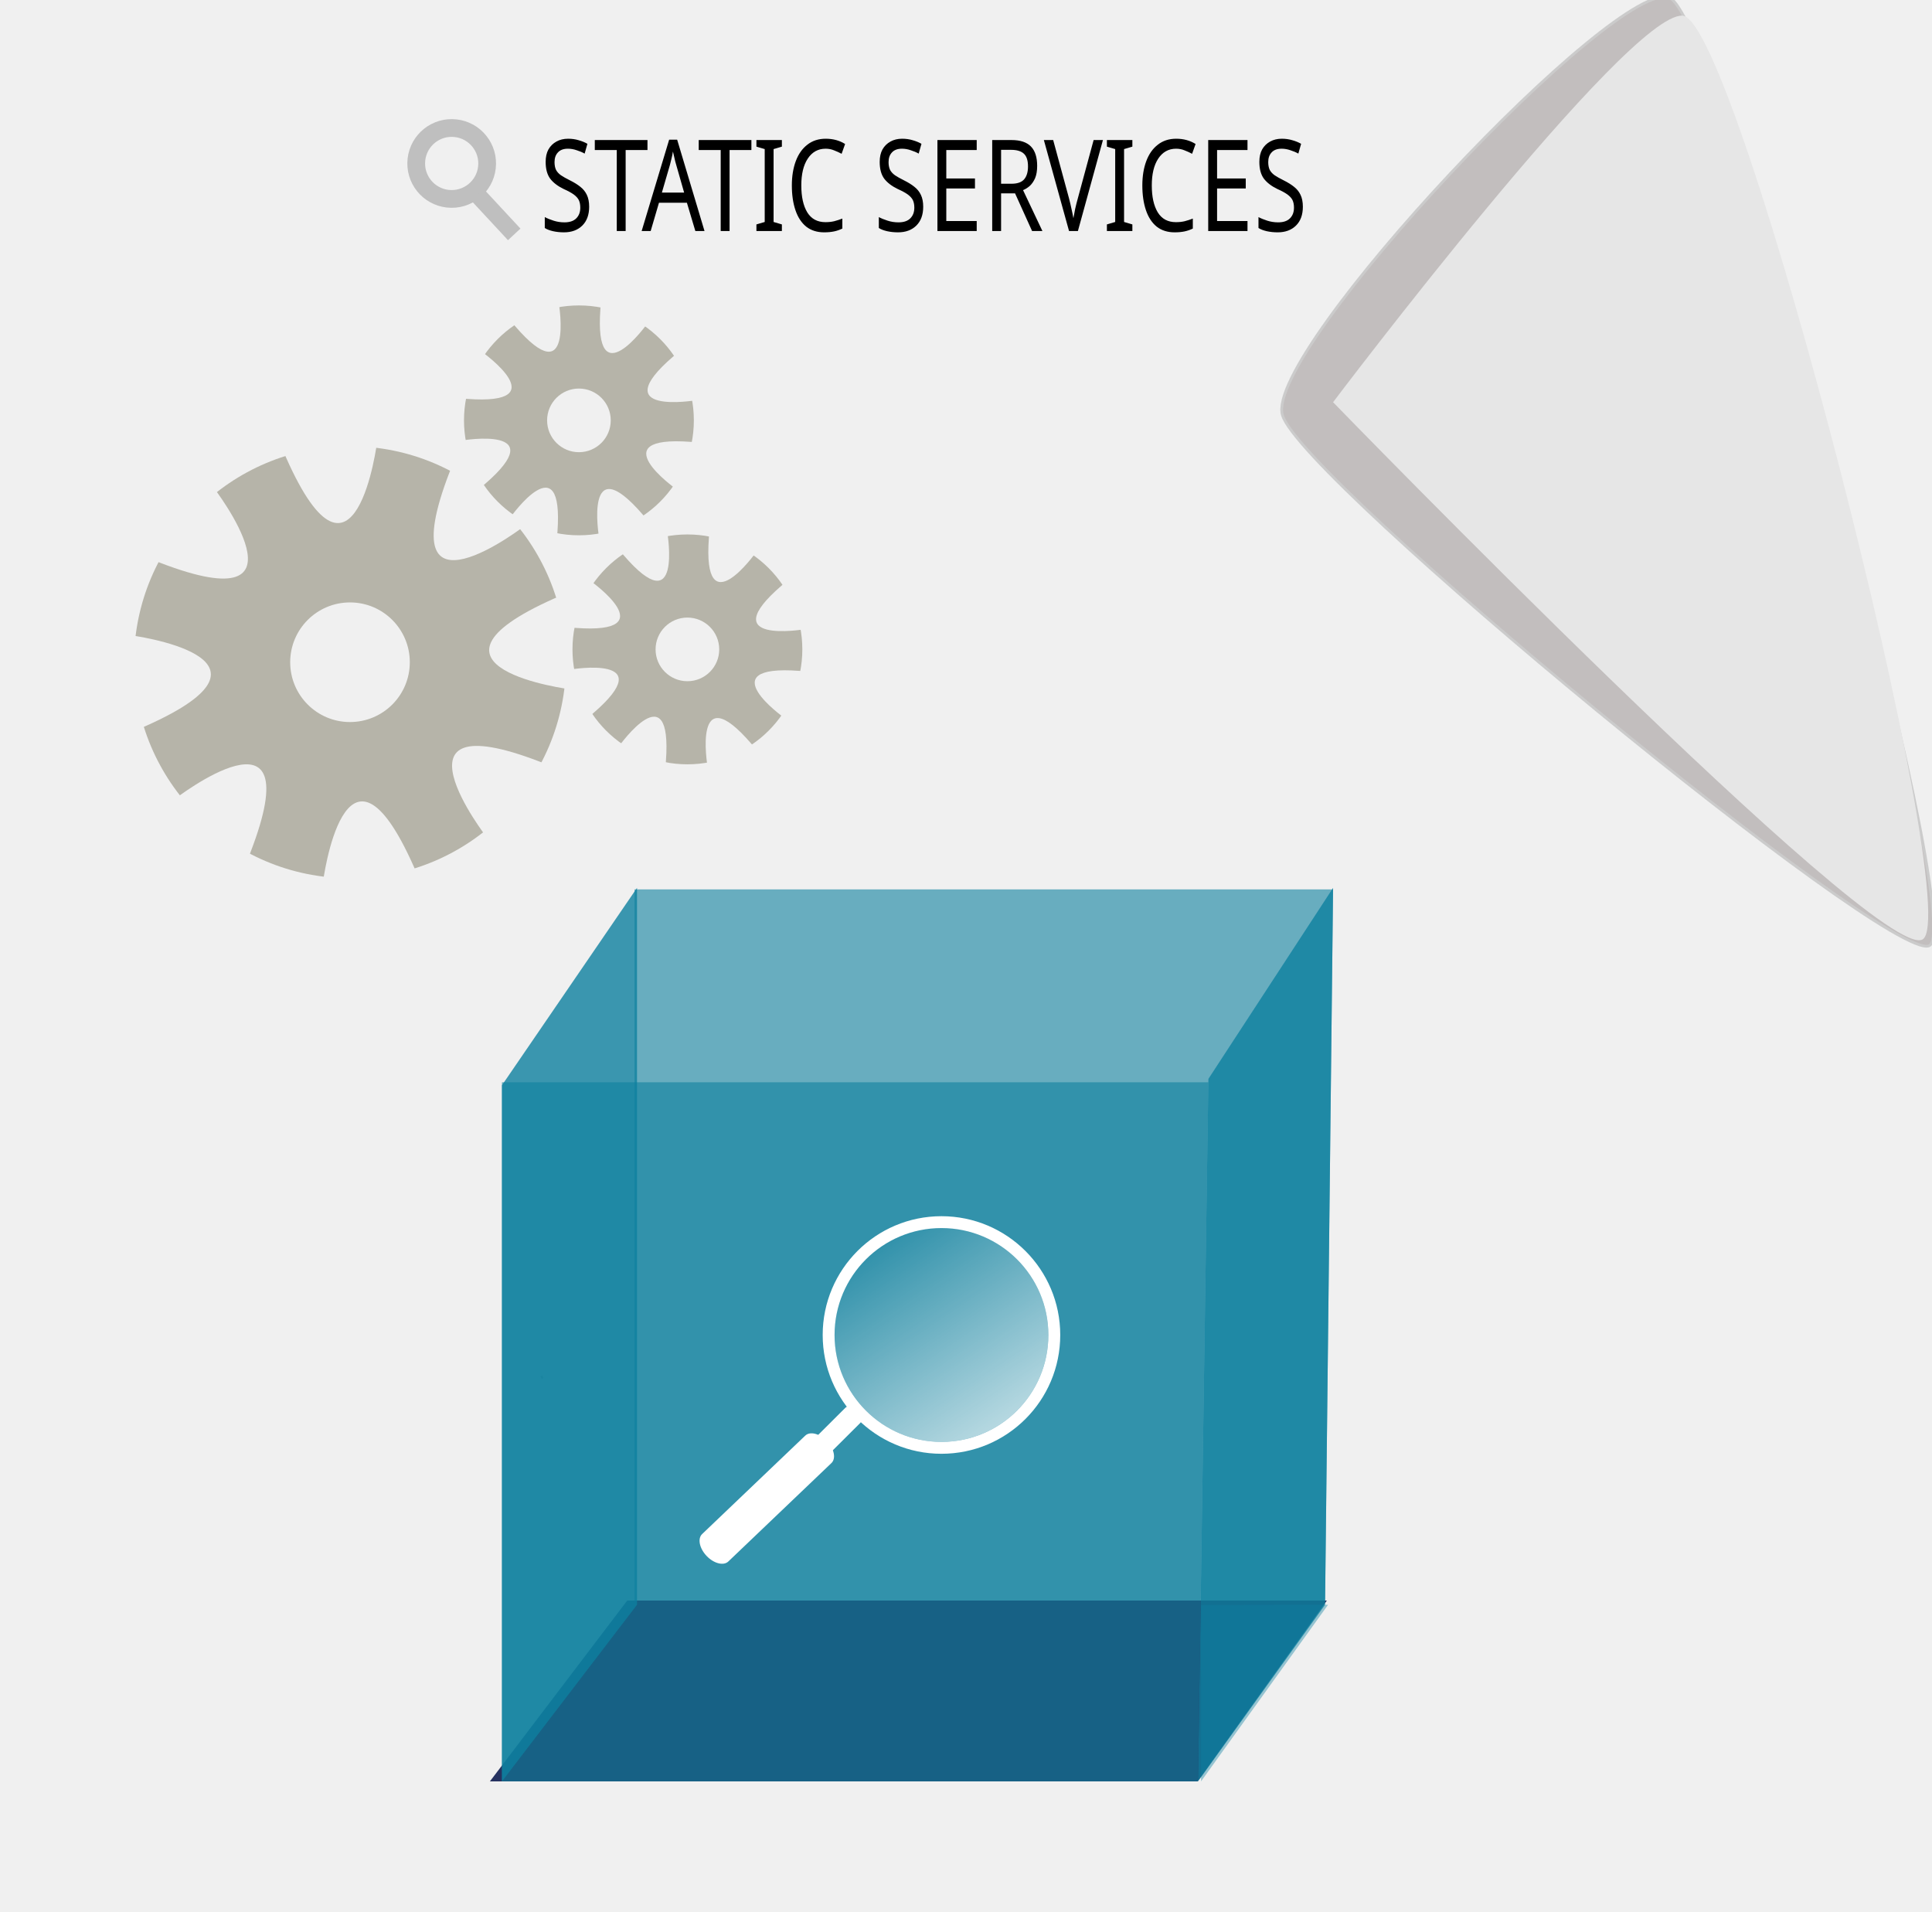
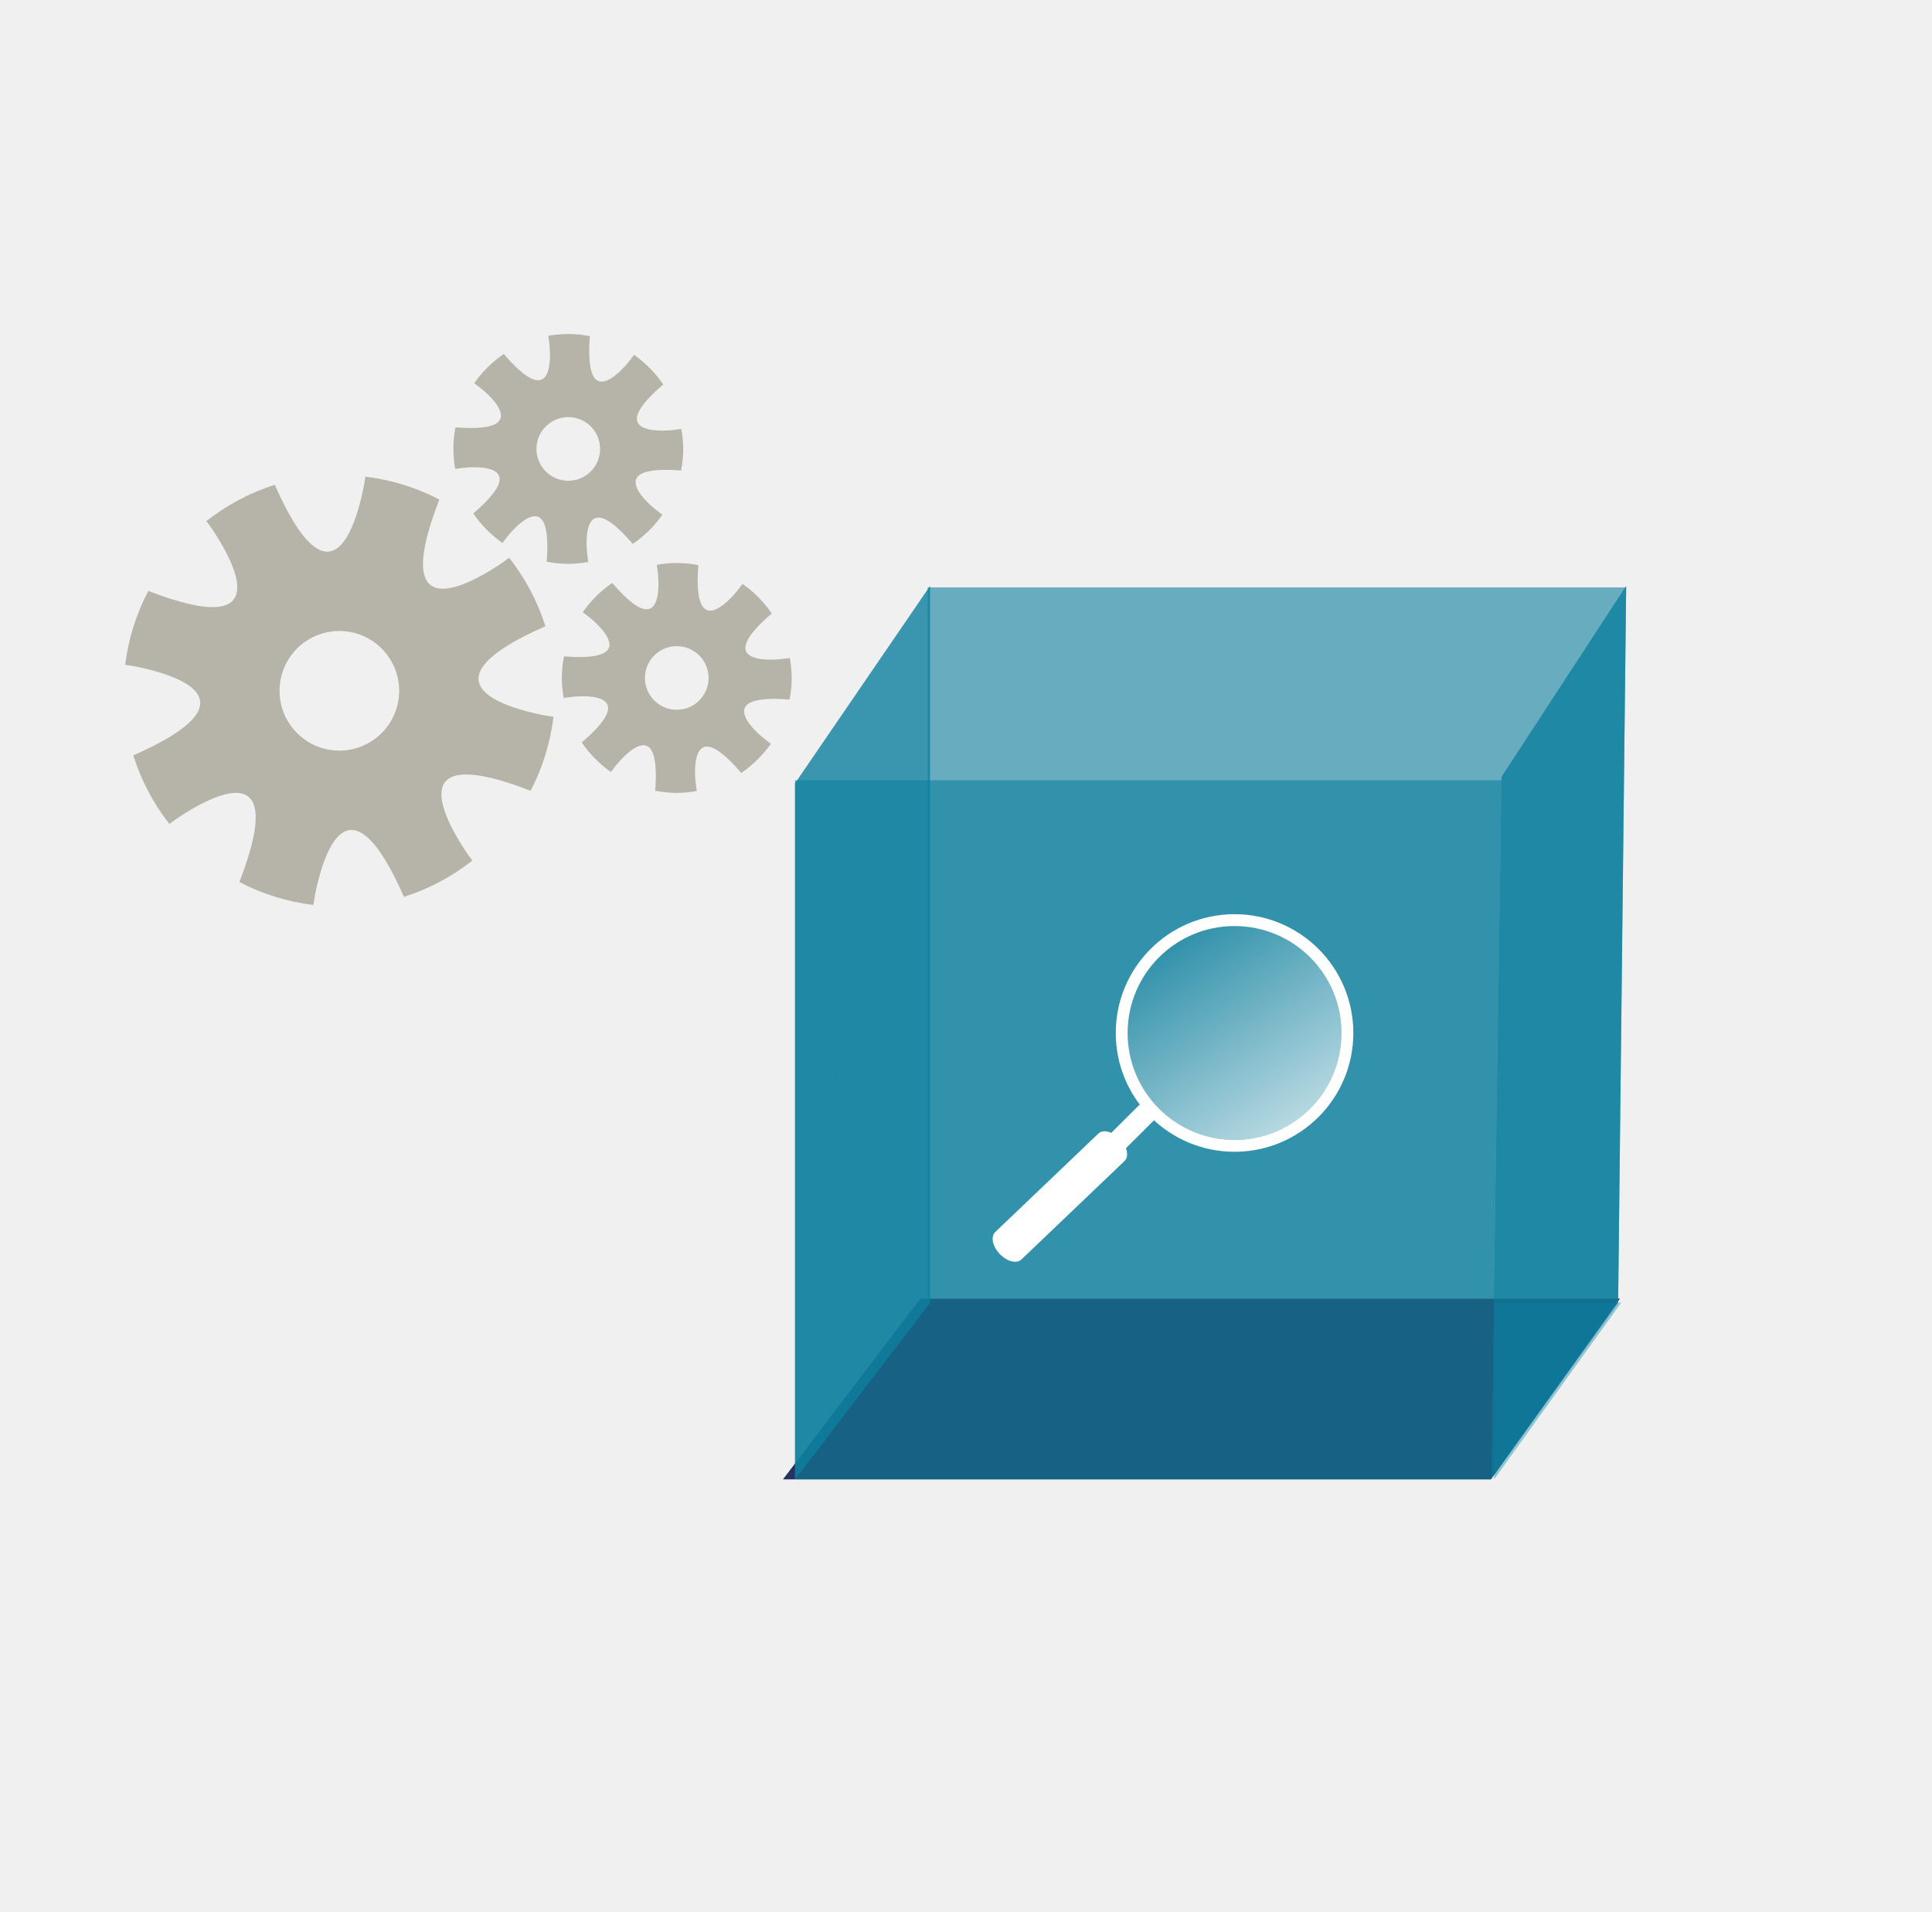
<svg xmlns="http://www.w3.org/2000/svg" version="1.1" id="svg4782" x="0px" y="0px" width="160.29px" height="158.572px" viewBox="0 0 160.29 158.572" enable-background="new 0 0 160.29 158.572" xml:space="preserve">
  <defs id="defs112" />
-   <path d="M160.29,146.24c0,6.627-5.373,12-12,12H12.313c-6.627,0-12-5.373-12-12V12.334c0-6.627,5.373-12,12-12  H148.29c6.627,0,12,5.373,12,12V146.24z" id="path3" fill="#F0F0F0" />
-   <g id="g6">
-     <circle fill="#B6B4A9" cx="29.038" cy="54.94" r="17.92" id="circle8" />
-     <path fill="#F0F0F0" d="M10.748,52.691c0,0,14.243,1.803,1.338,7.543c-1.003,0.435-1.003,0.435-1.003,0.435   S9.772,53.623,10.748,52.691z" id="path10" />
-     <path fill="#F0F0F0" d="M14.515,66.283c0,0,11.345-8.796,6.28,4.387c-0.402,1.017-0.402,1.017-0.402,1.017   S14.484,67.633,14.515,66.283z" id="path12" />
-     <path fill="#F0F0F0" d="M26.789,73.231c0,0,1.803-14.242,7.543-1.337c0.434,1.003,0.434,1.003,0.434,1.003   S27.722,74.206,26.789,73.231z" id="path14" />
-     <path fill="#F0F0F0" d="M40.38,69.464c0,0-8.795-11.345,4.39-6.279c1.016,0.401,1.016,0.401,1.016,0.401   S41.729,69.495,40.38,69.464z" id="path16" />
-     <path fill="#F0F0F0" d="M47.329,57.19c0,0-14.241-1.803-1.337-7.543c1.002-0.435,1.002-0.435,1.002-0.435   S48.304,56.258,47.329,57.19z" id="path18" />
-     <path fill="#F0F0F0" d="M43.562,43.598c0,0-11.346,8.794-6.28-4.388c0.402-1.017,0.402-1.017,0.402-1.017   S43.593,42.249,43.562,43.598z" id="path20" />
-     <path fill="#F0F0F0" d="M31.289,36.651c0,0-1.804,14.241-7.543,1.337c-0.435-1.003-0.435-1.003-0.435-1.003   S30.356,35.675,31.289,36.651z" id="path22" />
-     <path fill="#F0F0F0" d="M17.696,40.417c0,0,8.794,11.346-4.389,6.279c-1.016-0.402-1.016-0.402-1.016-0.402   S16.346,40.386,17.696,40.417z" id="path24" />
-     <circle fill="#F0F0F0" cx="29.038" cy="54.94" r="4.962" id="circle26" />
+   <path style="fill:#b6b4a9" d="M 56.148 46.709 A 9.535 9.535 0 0 0 54.486 46.857 C 54.532 47.149 54.775 48.57 54.506 49.635 C 54.432 49.928 54.32 50.176 54.154 50.34 C 53.989 50.503 53.772 50.582 53.486 50.535 C 53.201 50.488 52.847 50.315 52.412 49.977 C 51.977 49.638 51.461 49.132 50.848 48.42 L 50.799 48.361 A 9.535 9.535 0 0 0 48.346 50.793 C 48.594 50.974 49.755 51.796 50.314 52.734 C 50.469 52.994 50.564 53.248 50.562 53.48 C 50.561 53.713 50.464 53.923 50.229 54.092 C 49.993 54.26 49.621 54.387 49.074 54.455 C 48.527 54.523 47.804 54.53 46.867 54.461 L 46.791 54.455 A 9.535 9.535 0 0 0 46.613 56.244 A 9.535 9.535 0 0 0 46.771 57.906 C 47.071 57.86 48.478 57.619 49.539 57.887 C 49.832 57.961 50.081 58.073 50.244 58.238 C 50.408 58.403 50.487 58.621 50.439 58.906 C 50.392 59.192 50.22 59.546 49.881 59.98 C 49.542 60.415 49.036 60.932 48.324 61.545 L 48.268 61.594 A 9.535 9.535 0 0 0 50.691 64.049 C 50.871 63.804 51.697 62.639 52.637 62.078 C 52.896 61.923 53.15 61.827 53.383 61.828 C 53.615 61.829 53.826 61.929 53.994 62.164 C 54.163 62.399 54.29 62.771 54.357 63.318 C 54.425 63.865 54.433 64.589 54.363 65.525 L 54.357 65.602 A 9.535 9.535 0 0 0 56.148 65.779 A 9.535 9.535 0 0 0 57.809 65.621 C 57.762 65.321 57.521 63.915 57.789 62.854 C 57.863 62.561 57.975 62.312 58.141 62.148 C 58.306 61.985 58.525 61.906 58.811 61.953 C 59.096 62 59.45 62.173 59.885 62.512 C 60.32 62.851 60.836 63.357 61.449 64.068 L 61.498 64.125 A 9.535 9.535 0 0 0 63.955 61.699 C 63.711 61.521 62.544 60.697 61.982 59.756 C 61.828 59.496 61.731 59.24 61.732 59.008 C 61.734 58.775 61.833 58.567 62.068 58.398 C 62.304 58.23 62.676 58.101 63.223 58.033 C 63.77 57.965 64.493 57.958 65.43 58.027 L 65.508 58.033 A 9.535 9.535 0 0 0 65.684 56.244 A 9.535 9.535 0 0 0 65.525 54.582 C 65.225 54.629 63.819 54.87 62.758 54.602 C 62.465 54.528 62.216 54.415 62.053 54.25 C 61.889 54.085 61.81 53.868 61.857 53.582 C 61.905 53.297 62.077 52.943 62.416 52.508 C 62.755 52.073 63.261 51.557 63.973 50.943 L 64.029 50.895 A 9.535 9.535 0 0 0 61.604 48.438 C 61.425 48.682 60.601 49.849 59.66 50.41 C 59.401 50.565 59.144 50.661 58.912 50.66 C 58.68 50.659 58.471 50.559 58.303 50.324 C 58.134 50.089 58.007 49.717 57.939 49.17 C 57.872 48.623 57.862 47.9 57.932 46.963 L 57.938 46.885 A 9.535 9.535 0 0 0 56.148 46.709 z M 56.148 53.605 A 2.64 2.64 0 0 1 56.412 53.617 A 2.64 2.64 0 0 1 56.672 53.658 A 2.64 2.64 0 0 1 56.928 53.723 A 2.64 2.64 0 0 1 57.176 53.812 A 2.64 2.64 0 0 1 57.414 53.928 A 2.64 2.64 0 0 1 57.639 54.066 A 2.64 2.64 0 0 1 57.85 54.225 A 2.64 2.64 0 0 1 58.041 54.406 A 2.64 2.64 0 0 1 58.217 54.604 A 2.64 2.64 0 0 1 58.369 54.818 A 2.64 2.64 0 0 1 58.5 55.047 A 2.64 2.64 0 0 1 58.609 55.287 A 2.64 2.64 0 0 1 58.691 55.539 A 2.64 2.64 0 0 1 58.75 55.797 A 2.64 2.64 0 0 1 58.781 56.059 A 2.64 2.64 0 0 1 58.787 56.244 A 2.64 2.64 0 0 1 58.775 56.508 A 2.64 2.64 0 0 1 58.736 56.77 A 2.64 2.64 0 0 1 58.67 57.025 A 2.64 2.64 0 0 1 58.58 57.273 A 2.64 2.64 0 0 1 58.465 57.51 A 2.64 2.64 0 0 1 58.326 57.734 A 2.64 2.64 0 0 1 58.168 57.945 A 2.64 2.64 0 0 1 57.988 58.139 A 2.64 2.64 0 0 1 57.789 58.312 A 2.64 2.64 0 0 1 57.574 58.467 A 2.64 2.64 0 0 1 57.346 58.598 A 2.64 2.64 0 0 1 57.105 58.705 A 2.64 2.64 0 0 1 56.854 58.789 A 2.64 2.64 0 0 1 56.598 58.846 A 2.64 2.64 0 0 1 56.334 58.879 A 2.64 2.64 0 0 1 56.148 58.885 A 2.64 2.64 0 0 1 55.885 58.871 A 2.64 2.64 0 0 1 55.623 58.832 A 2.64 2.64 0 0 1 55.367 58.768 A 2.64 2.64 0 0 1 55.119 58.676 A 2.64 2.64 0 0 1 54.883 58.561 A 2.64 2.64 0 0 1 54.658 58.424 A 2.64 2.64 0 0 1 54.447 58.264 A 2.64 2.64 0 0 1 54.254 58.084 A 2.64 2.64 0 0 1 54.08 57.885 A 2.64 2.64 0 0 1 53.926 57.672 A 2.64 2.64 0 0 1 53.795 57.441 A 2.64 2.64 0 0 1 53.688 57.201 A 2.64 2.64 0 0 1 53.604 56.951 A 2.64 2.64 0 0 1 53.547 56.693 A 2.64 2.64 0 0 1 53.514 56.432 A 2.64 2.64 0 0 1 53.508 56.244 A 2.64 2.64 0 0 1 53.521 55.98 A 2.64 2.64 0 0 1 53.561 55.721 A 2.64 2.64 0 0 1 53.625 55.465 A 2.64 2.64 0 0 1 53.717 55.217 A 2.64 2.64 0 0 1 53.832 54.979 A 2.64 2.64 0 0 1 53.969 54.754 A 2.64 2.64 0 0 1 54.129 54.543 A 2.64 2.64 0 0 1 54.309 54.352 A 2.64 2.64 0 0 1 54.508 54.176 A 2.64 2.64 0 0 1 54.721 54.023 A 2.64 2.64 0 0 1 54.951 53.893 A 2.64 2.64 0 0 1 55.191 53.783 A 2.64 2.64 0 0 1 55.441 53.701 A 2.64 2.64 0 0 1 55.699 53.643 A 2.64 2.64 0 0 1 55.961 53.611 A 2.64 2.64 0 0 1 56.148 53.605 z " id="path4379" />
+   <path style="fill:#b6b4a9" d="M 47.148 27.709 A 9.535 9.535 0 0 0 45.486 27.857 C 45.532 28.149 45.775 29.57 45.506 30.635 C 45.432 30.928 45.32 31.176 45.154 31.34 C 44.989 31.503 44.772 31.582 44.486 31.535 C 44.201 31.488 43.847 31.315 43.412 30.977 C 42.977 30.638 42.461 30.132 41.848 29.42 L 41.799 29.361 A 9.535 9.535 0 0 0 39.346 31.793 C 39.594 31.974 40.755 32.796 41.314 33.734 C 41.469 33.994 41.564 34.248 41.562 34.48 C 41.561 34.713 41.464 34.923 41.229 35.092 C 40.993 35.26 40.621 35.387 40.074 35.455 C 39.527 35.523 38.804 35.53 37.867 35.461 L 37.791 35.455 A 9.535 9.535 0 0 0 37.613 37.244 A 9.535 9.535 0 0 0 37.771 38.906 C 38.071 38.86 39.478 38.619 40.539 38.887 C 40.832 38.961 41.081 39.073 41.244 39.238 C 41.408 39.403 41.487 39.621 41.439 39.906 C 41.392 40.192 41.22 40.546 40.881 40.98 C 40.542 41.415 40.036 41.932 39.324 42.545 L 39.268 42.594 A 9.535 9.535 0 0 0 41.691 45.049 C 41.871 44.804 42.697 43.639 43.637 43.078 C 43.896 42.923 44.15 42.827 44.383 42.828 C 44.615 42.829 44.826 42.929 44.994 43.164 C 45.163 43.399 45.29 43.771 45.357 44.318 C 45.425 44.865 45.433 45.589 45.363 46.525 L 45.357 46.602 A 9.535 9.535 0 0 0 47.148 46.779 A 9.535 9.535 0 0 0 48.809 46.621 C 48.762 46.321 48.521 44.915 48.789 43.854 C 48.863 43.561 48.975 43.312 49.141 43.148 C 49.306 42.985 49.525 42.906 49.811 42.953 C 50.096 43 50.45 43.173 50.885 43.512 C 51.32 43.851 51.836 44.357 52.449 45.068 L 52.498 45.125 A 9.535 9.535 0 0 0 54.955 42.699 C 54.711 42.521 53.544 41.697 52.982 40.756 C 52.828 40.496 52.731 40.24 52.732 40.008 C 52.734 39.775 52.833 39.567 53.068 39.398 C 53.304 39.23 53.676 39.101 54.223 39.033 C 54.77 38.965 55.493 38.958 56.43 39.027 L 56.508 39.033 A 9.535 9.535 0 0 0 56.684 37.244 A 9.535 9.535 0 0 0 56.525 35.582 C 56.225 35.629 54.819 35.87 53.758 35.602 C 53.465 35.528 53.216 35.415 53.053 35.25 C 52.889 35.085 52.81 34.868 52.857 34.582 C 52.905 34.297 53.077 33.943 53.416 33.508 C 53.755 33.073 54.261 32.557 54.973 31.943 L 55.029 31.895 A 9.535 9.535 0 0 0 52.604 29.438 C 52.425 29.682 51.601 30.849 50.66 31.41 C 50.401 31.565 50.144 31.661 49.912 31.66 C 49.68 31.659 49.471 31.559 49.303 31.324 C 49.134 31.089 49.007 30.717 48.939 30.17 C 48.872 29.623 48.862 28.9 48.932 27.963 L 48.938 27.885 A 9.535 9.535 0 0 0 47.148 27.709 z M 47.148 34.605 A 2.64 2.64 0 0 1 47.412 34.617 A 2.64 2.64 0 0 1 47.672 34.658 A 2.64 2.64 0 0 1 47.928 34.723 A 2.64 2.64 0 0 1 48.176 34.812 A 2.64 2.64 0 0 1 48.414 34.928 A 2.64 2.64 0 0 1 48.639 35.066 A 2.64 2.64 0 0 1 48.85 35.225 A 2.64 2.64 0 0 1 49.041 35.406 A 2.64 2.64 0 0 1 49.217 35.604 A 2.64 2.64 0 0 1 49.369 35.818 A 2.64 2.64 0 0 1 49.5 36.047 A 2.64 2.64 0 0 1 49.609 36.287 A 2.64 2.64 0 0 1 49.691 36.539 A 2.64 2.64 0 0 1 49.75 36.797 A 2.64 2.64 0 0 1 49.781 37.059 A 2.64 2.64 0 0 1 49.787 37.244 A 2.64 2.64 0 0 1 49.775 37.508 A 2.64 2.64 0 0 1 49.736 37.77 A 2.64 2.64 0 0 1 49.67 38.025 A 2.64 2.64 0 0 1 49.58 38.273 A 2.64 2.64 0 0 1 49.465 38.51 A 2.64 2.64 0 0 1 49.326 38.734 A 2.64 2.64 0 0 1 49.168 38.945 A 2.64 2.64 0 0 1 48.988 39.139 A 2.64 2.64 0 0 1 48.789 39.312 A 2.64 2.64 0 0 1 48.574 39.467 A 2.64 2.64 0 0 1 48.346 39.598 A 2.64 2.64 0 0 1 48.105 39.705 A 2.64 2.64 0 0 1 47.854 39.789 A 2.64 2.64 0 0 1 47.598 39.846 A 2.64 2.64 0 0 1 47.334 39.879 A 2.64 2.64 0 0 1 47.148 39.885 A 2.64 2.64 0 0 1 46.885 39.871 A 2.64 2.64 0 0 1 46.623 39.832 A 2.64 2.64 0 0 1 46.367 39.768 A 2.64 2.64 0 0 1 46.119 39.676 A 2.64 2.64 0 0 1 45.883 39.561 A 2.64 2.64 0 0 1 45.658 39.424 A 2.64 2.64 0 0 1 45.447 39.264 A 2.64 2.64 0 0 1 45.254 39.084 A 2.64 2.64 0 0 1 45.08 38.885 A 2.64 2.64 0 0 1 44.926 38.672 A 2.64 2.64 0 0 1 44.795 38.441 A 2.64 2.64 0 0 1 44.688 38.201 A 2.64 2.64 0 0 1 44.604 37.951 A 2.64 2.64 0 0 1 44.547 37.693 A 2.64 2.64 0 0 1 44.514 37.432 A 2.64 2.64 0 0 1 44.508 37.244 A 2.64 2.64 0 0 1 44.521 36.98 A 2.64 2.64 0 0 1 44.561 36.721 A 2.64 2.64 0 0 1 44.625 36.465 A 2.64 2.64 0 0 1 44.717 36.217 A 2.64 2.64 0 0 1 44.832 35.979 A 2.64 2.64 0 0 1 44.969 35.754 A 2.64 2.64 0 0 1 45.129 35.543 A 2.64 2.64 0 0 1 45.309 35.352 A 2.64 2.64 0 0 1 45.508 35.176 A 2.64 2.64 0 0 1 45.721 35.023 A 2.64 2.64 0 0 1 45.951 34.893 A 2.64 2.64 0 0 1 46.191 34.783 A 2.64 2.64 0 0 1 46.441 34.701 A 2.64 2.64 0 0 1 46.699 34.643 A 2.64 2.64 0 0 1 46.961 34.611 A 2.64 2.64 0 0 1 47.148 34.605 z " id="path4355" />
+   <g id="g4255" transform="translate(-0.3697967,-1.479187)">
+     <path style="fill:#b6b4a9" d="M 30.311 39.545 C 30.266 39.854 30.227 40.205 30.035 41.045 C 29.776 42.178 29.371 43.554 28.787 44.527 C 28.495 45.014 28.157 45.401 27.771 45.605 C 27.386 45.81 26.951 45.832 26.463 45.592 C 25.975 45.352 25.433 44.851 24.834 44.006 C 24.235 43.16 23.581 41.97 22.863 40.357 L 22.803 40.217 A 17.92 17.92 0 0 0 17.121 43.234 C 17.31 43.488 17.525 43.756 17.98 44.48 C 18.599 45.465 19.287 46.725 19.562 47.826 C 19.7 48.377 19.734 48.887 19.605 49.305 C 19.477 49.722 19.187 50.047 18.672 50.223 C 18.157 50.398 17.42 50.425 16.398 50.25 C 15.377 50.075 14.072 49.7 12.424 49.066 L 12.305 49.02 A 17.92 17.92 0 0 0 10.387 55.156 C 10.695 55.201 11.047 55.24 11.889 55.432 C 13.022 55.69 14.399 56.096 15.373 56.68 C 15.86 56.972 16.247 57.309 16.451 57.695 C 16.656 58.081 16.677 58.516 16.438 59.004 C 16.198 59.492 15.697 60.032 14.852 60.631 C 14.006 61.229 12.816 61.886 11.203 62.604 L 11.059 62.666 A 17.92 17.92 0 0 0 14.055 68.361 C 14.3 68.178 14.587 67.949 15.326 67.484 C 16.311 66.866 17.57 66.178 18.672 65.902 C 19.223 65.765 19.733 65.729 20.15 65.857 C 20.568 65.986 20.893 66.278 21.068 66.793 C 21.244 67.308 21.27 68.045 21.096 69.066 C 20.921 70.088 20.545 71.391 19.912 73.039 L 19.857 73.178 A 17.92 17.92 0 0 0 26.002 75.076 C 26.047 74.766 26.086 74.416 26.277 73.576 C 26.536 72.443 26.941 71.065 27.525 70.092 C 27.817 69.605 28.153 69.22 28.539 69.016 C 28.925 68.811 29.361 68.788 29.85 69.027 C 30.338 69.267 30.878 69.77 31.477 70.615 C 32.075 71.461 32.732 72.651 33.449 74.264 L 33.512 74.406 A 17.92 17.92 0 0 0 39.193 71.395 C 39.006 71.144 38.786 70.87 38.328 70.141 C 37.71 69.156 37.023 67.896 36.748 66.795 C 36.61 66.244 36.575 65.732 36.703 65.314 C 36.832 64.897 37.124 64.574 37.639 64.398 C 38.153 64.223 38.891 64.195 39.912 64.369 C 40.933 64.544 42.239 64.921 43.887 65.555 L 44.023 65.607 A 17.92 17.92 0 0 0 45.92 59.463 C 45.61 59.418 45.261 59.379 44.422 59.188 C 43.288 58.929 41.913 58.526 40.939 57.941 C 40.453 57.649 40.066 57.312 39.861 56.926 C 39.657 56.54 39.635 56.105 39.875 55.617 C 40.115 55.129 40.615 54.587 41.461 53.988 C 42.306 53.39 43.496 52.735 45.109 52.018 L 45.252 51.955 A 17.92 17.92 0 0 0 42.24 46.271 C 41.989 46.459 41.715 46.677 40.986 47.135 C 40.002 47.753 38.74 48.441 37.639 48.717 C 37.088 48.854 36.578 48.89 36.16 48.762 C 35.743 48.633 35.418 48.341 35.242 47.826 C 35.067 47.312 35.04 46.574 35.215 45.553 C 35.389 44.532 35.765 43.228 36.398 41.58 L 36.453 41.441 A 17.92 17.92 0 0 0 30.311 39.545 z M 28.154 52.348 A 4.962 4.962 0 0 1 28.65 52.373 A 4.962 4.962 0 0 1 29.141 52.447 A 4.962 4.962 0 0 1 29.621 52.568 A 4.962 4.962 0 0 1 30.088 52.74 A 4.962 4.962 0 0 1 30.533 52.955 A 4.962 4.962 0 0 1 30.957 53.215 A 4.962 4.962 0 0 1 31.352 53.514 A 4.962 4.962 0 0 1 31.715 53.854 A 4.962 4.962 0 0 1 32.041 54.225 A 4.962 4.962 0 0 1 32.33 54.629 A 4.962 4.962 0 0 1 32.578 55.059 A 4.962 4.962 0 0 1 32.779 55.512 A 4.962 4.962 0 0 1 32.936 55.982 A 4.962 4.962 0 0 1 33.045 56.467 A 4.962 4.962 0 0 1 33.105 56.959 A 4.962 4.962 0 0 1 33.117 57.311 A 4.962 4.962 0 0 1 33.092 57.805 A 4.962 4.962 0 0 1 33.018 58.295 A 4.962 4.962 0 0 1 32.895 58.775 A 4.962 4.962 0 0 1 32.725 59.242 A 4.962 4.962 0 0 1 32.51 59.689 A 4.962 4.962 0 0 1 32.25 60.111 A 4.962 4.962 0 0 1 31.949 60.506 A 4.962 4.962 0 0 1 31.611 60.869 A 4.962 4.962 0 0 1 31.24 61.197 A 4.962 4.962 0 0 1 30.836 61.484 A 4.962 4.962 0 0 1 30.406 61.732 A 4.962 4.962 0 0 1 29.953 61.934 A 4.962 4.962 0 0 1 29.482 62.092 A 4.962 4.962 0 0 1 28.998 62.199 A 4.962 4.962 0 0 1 28.506 62.26 A 4.962 4.962 0 0 1 28.154 62.271 A 4.962 4.962 0 0 1 27.66 62.246 A 4.962 4.962 0 0 1 27.17 62.172 A 4.962 4.962 0 0 1 26.689 62.051 A 4.962 4.962 0 0 1 26.223 61.881 A 4.962 4.962 0 0 1 25.775 61.664 A 4.962 4.962 0 0 1 25.354 61.404 A 4.962 4.962 0 0 1 24.959 61.105 A 4.962 4.962 0 0 1 24.596 60.768 A 4.962 4.962 0 0 1 24.268 60.395 A 4.962 4.962 0 0 1 23.98 59.99 A 4.962 4.962 0 0 1 23.732 59.561 A 4.962 4.962 0 0 1 23.529 59.107 A 4.962 4.962 0 0 1 23.373 58.637 A 4.962 4.962 0 0 1 23.266 58.152 A 4.962 4.962 0 0 1 23.205 57.66 A 4.962 4.962 0 0 1 23.193 57.311 A 4.962 4.962 0 0 1 23.219 56.814 A 4.962 4.962 0 0 1 23.291 56.324 A 4.962 4.962 0 0 1 23.414 55.844 A 4.962 4.962 0 0 1 23.584 55.377 A 4.962 4.962 0 0 1 23.801 54.932 A 4.962 4.962 0 0 1 24.061 54.508 A 4.962 4.962 0 0 1 24.359 54.113 A 4.962 4.962 0 0 1 24.697 53.75 A 4.962 4.962 0 0 1 25.07 53.422 A 4.962 4.962 0 0 1 25.475 53.135 A 4.962 4.962 0 0 1 25.904 52.887 A 4.962 4.962 0 0 1 26.357 52.686 A 4.962 4.962 0 0 1 26.828 52.529 A 4.962 4.962 0 0 1 27.312 52.42 A 4.962 4.962 0 0 1 27.805 52.359 A 4.962 4.962 0 0 1 28.154 52.348 z " id="path4343" transform="translate(0.3697967,1.479187)" />
  </g>
-   <g id="g28">
-     <circle fill="#B6B4A9" cx="57.031" cy="53.874" r="9.535" id="circle30" />
-     <path fill="#F0F0F0" d="M47.368,55.539c0,0,7.533-1.27,1.84,3.637c-0.444,0.375-0.444,0.375-0.444,0.375   S47.014,56.164,47.368,55.539z" id="path32" />
-     <path fill="#F0F0F0" d="M51.374,61.884c0,0,4.429-6.224,3.873,1.271c-0.048,0.58-0.048,0.58-0.048,0.58   S51.566,62.576,51.374,61.884z" id="path34" />
-     <path fill="#F0F0F0" d="M58.694,63.538c0,0-1.269-7.532,3.638-1.84c0.375,0.444,0.375,0.444,0.375,0.444   S59.32,63.892,58.694,63.538z" id="path36" />
-     <path fill="#F0F0F0" d="M65.041,59.531c0,0-6.224-4.43,1.271-3.873c0.578,0.048,0.578,0.048,0.578,0.048   S65.733,59.34,65.041,59.531z" id="path38" />
-     <path fill="#F0F0F0" d="M66.695,52.211c0,0-7.533,1.27-1.84-3.637c0.444-0.375,0.444-0.375,0.444-0.375   S67.048,51.586,66.695,52.211z" id="path40" />
-     <path fill="#F0F0F0" d="M62.688,45.865c0,0-4.43,6.224-3.873-1.271c0.047-0.58,0.047-0.58,0.047-0.58S62.496,45.173,62.688,45.865z   " id="path42" />
-     <path fill="#F0F0F0" d="M55.368,44.211c0,0,1.268,7.533-3.637,1.84c-0.376-0.445-0.376-0.445-0.376-0.445   S54.743,43.858,55.368,44.211z" id="path44" />
-     <path fill="#F0F0F0" d="M49.022,48.219c0,0,6.223,4.429-1.272,3.873c-0.579-0.049-0.579-0.049-0.579-0.049   S48.329,48.41,49.022,48.219z" id="path46" />
-     <circle fill="#F0F0F0" cx="57.031" cy="53.875" r="2.64" id="circle48" />
-   </g>
-   <g id="g50">
-     <circle fill="#B6B4A9" cx="48.031" cy="34.874" r="9.535" id="circle52" />
-     <path fill="#F0F0F0" d="M38.368,36.539c0,0,7.533-1.27,1.84,3.637c-0.444,0.375-0.444,0.375-0.444,0.375   S38.014,37.164,38.368,36.539z" id="path54" />
-     <path fill="#F0F0F0" d="M42.374,42.884c0,0,4.429-6.224,3.873,1.271c-0.048,0.58-0.048,0.58-0.048,0.58   S42.566,43.576,42.374,42.884z" id="path56" />
-     <path fill="#F0F0F0" d="M49.694,44.538c0,0-1.269-7.532,3.638-1.84c0.375,0.444,0.375,0.444,0.375,0.444   S50.32,44.892,49.694,44.538z" id="path58" />
-     <path fill="#F0F0F0" d="M56.041,40.531c0,0-6.224-4.43,1.271-3.873c0.578,0.048,0.578,0.048,0.578,0.048   S56.733,40.34,56.041,40.531z" id="path60" />
-     <path fill="#F0F0F0" d="M57.695,33.211c0,0-7.533,1.27-1.84-3.637c0.444-0.375,0.444-0.375,0.444-0.375   S58.048,32.586,57.695,33.211z" id="path62" />
-     <path fill="#F0F0F0" d="M53.688,26.865c0,0-4.43,6.224-3.873-1.271c0.047-0.58,0.047-0.58,0.047-0.58S53.496,26.173,53.688,26.865z   " id="path64" />
-     <path fill="#F0F0F0" d="M46.368,25.211c0,0,1.268,7.533-3.637,1.84c-0.376-0.445-0.376-0.445-0.376-0.445   S45.743,24.858,46.368,25.211z" id="path66" />
-     <path fill="#F0F0F0" d="M40.022,29.219c0,0,6.223,4.429-1.272,3.873c-0.579-0.049-0.579-0.049-0.579-0.049   S39.329,29.41,40.022,29.219z" id="path68" />
-     <circle fill="#F0F0F0" cx="48.031" cy="34.875" r="2.64" id="circle70" />
-   </g>
-   <g id="g72">
-     <path opacity="0.6" fill="#A49D9D" stroke="#B3B3B3" stroke-width="0.227" stroke-miterlimit="10" d="M160.038,78.47   c-3.479,1.322-52.12-38.722-53.645-44.04c-1.523-5.318,27.918-36.511,32.138-34.606C142.75,1.731,163.515,77.148,160.038,78.47z" id="path74" />
-     <path fill="#E6E6E6" d="M159.493,77.945c-3.738,1.949-48.893-44.577-48.893-44.577S135.006,1.04,139.595,1.299   C144.184,1.558,163.231,75.997,159.493,77.945z" id="path76" />
-   </g>
-   <text transform="matrix(0.7726 0 0 1 44.7759 19.1653)" font-family="'NotoSans'" font-size="10.578" id="text78">STATIC SERVICES </text>
-   <g id="g82">
-     <line fill="none" stroke="#B3B3B3" stroke-width="0.221" stroke-miterlimit="10" x1="45.017" y1="114.216" x2="44.907" y2="114.294" id="line84" />
-     <polygon fill="#263260" points="52.039,132.786 40.645,147.786 99.365,147.786 110.083,132.786  " id="polygon86" />
-     <polygon opacity="0.6" fill="#0D809F" points="109.936,132.786 52.645,132.786 52.645,73.786 110.6,73.786  " id="polygon88" />
-     <polygon opacity="0.6" fill="#0D809F" points="99.395,147.786 41.645,147.786 41.645,89.786 100.256,89.786  " id="polygon90" />
-     <polyline opacity="0.8" fill="#0D809F" points="109.936,133.133 99.395,147.786 100.256,89.506 110.6,73.659  " id="polyline92" />
-     <polyline opacity="0.8" fill="#0D809F" points="52.85,73.659 41.645,90.036 41.645,147.786 52.85,133.133  " id="polyline94" />
-     <polygon opacity="0.4" fill="#0D809F" points="99.645,133.152 99.645,147.786 110.186,133.133  " id="polygon96" />
+   <text transform="scale(0.8789767,1.137687)" font-size="10.578" id="text78" style="font-size:9.297px;font-family:NotoSans" x="49.936" y="18.929"> </text>
+   <g id="g82" transform="translate(24.31561,-25.0552)">
+     <line stroke-miterlimit="10" x1="45.017" y1="114.216" x2="44.907" y2="114.294" id="line84" style="fill:none;stroke:#b3b3b3;stroke-width:0.221;stroke-miterlimit:10" />
+     <polygon points="52.039,132.786 40.645,147.786 99.365,147.786 110.083,132.786 " id="polygon86" style="fill:#263260" />
+     <polygon points="109.936,132.786 52.645,132.786 52.645,73.786 110.6,73.786 " id="polygon88" style="opacity:0.6;fill:#0d809f" />
+     <polygon points="99.395,147.786 41.645,147.786 41.645,89.786 100.256,89.786 " id="polygon90" style="opacity:0.6;fill:#0d809f" />
+     <polyline points="109.936,133.133 99.395,147.786 100.256,89.506 110.6,73.659  " id="polyline92" style="opacity:0.8;fill:#0d809f" />
+     <polyline points="52.85,73.659 41.645,90.036 41.645,147.786 52.85,133.133  " id="polyline94" style="opacity:0.8;fill:#0d809f" />
+     <polygon points="99.645,147.786 110.186,133.133 99.645,133.152 " id="polygon96" style="opacity:0.4;fill:#0d809f" />
    <g id="g98">
      <g id="g100">
-         <path id="path4152" fill="#FFFFFF" d="M78.109,100.898c-5.442,0-9.854,4.412-9.854,9.854l0,0     c0,5.444,4.412,9.856,9.854,9.856s9.855-4.412,9.855-9.856C87.964,105.31,83.551,100.898,78.109,100.898L78.109,100.898z      M78.109,101.883c4.898,0,8.869,3.971,8.869,8.868c0,4.899-3.971,8.87-8.869,8.87l0,0c-4.898,0-8.869-3.971-8.869-8.87l0,0     C69.24,105.854,73.211,101.883,78.109,101.883z" />
-         <linearGradient id="path4190_1_" gradientUnits="userSpaceOnUse" x1="-624.949" y1="346.267" x2="-602.775" y2="346.267" gradientTransform="matrix(-0.4443 -0.6653 -0.6653 0.4443 35.7405 -451.4844)">
+         <path id="path4152" d="m 78.109,100.898 c -5.442,0 -9.854,4.412 -9.854,9.854 l 0,0 c 0,5.444 4.412,9.856 9.854,9.856 5.442,0 9.855,-4.412 9.855,-9.856 0,-5.442 -4.413,-9.854 -9.855,-9.854 l 0,0 z m 0,0.985 c 4.898,0 8.869,3.971 8.869,8.868 0,4.899 -3.971,8.87 -8.869,8.87 l 0,0 c -4.898,0 -8.869,-3.971 -8.869,-8.87 l 0,0 c 0,-4.897 3.971,-8.868 8.869,-8.868 z" style="fill:#ffffff" />
+         <linearGradient id="path4190_1_" gradientUnits="userSpaceOnUse" x1="-624.949" y1="346.267" x2="-602.775" y2="346.267" gradientTransform="matrix(-0.4443,-0.6653,-0.6653,0.4443,35.7405,-451.4844)">
          <stop offset="0" style="stop-color:#FFFFFF" id="stop104" />
          <stop offset="1" style="stop-color:#FFFFFF;stop-opacity:0" id="stop106" />
        </linearGradient>
-         <circle id="path4190" opacity="0.642" fill="url(#path4190_1_)" enable-background="new    " cx="78.109" cy="110.752" r="8.869" />
+         <circle id="path4190" enable-background="new    " cx="78.109" cy="110.752" r="8.869" style="opacity:0.642;fill:url(#path4190_1_)" />
      </g>
-       <path id="rect4174-6_1_" fill="#FFFFFF" d="M63.741,123.167l6.401-6.38c0.198-0.197,0.561-0.15,0.812,0.106l0.326,0.333    c0.25,0.256,0.292,0.624,0.095,0.821l-6.402,6.379c-0.197,0.197-0.561,0.149-0.811-0.106l-0.326-0.333    C63.586,123.731,63.543,123.364,63.741,123.167z" />
+       <path id="rect4174-6_1_" d="m 63.741,123.167 6.401,-6.38 c 0.198,-0.197 0.561,-0.15 0.812,0.106 l 0.326,0.333 c 0.25,0.256 0.292,0.624 0.095,0.821 l -6.402,6.379 c -0.197,0.197 -0.561,0.149 -0.811,-0.106 l -0.326,-0.333 c -0.25,-0.256 -0.293,-0.623 -0.095,-0.82 z" style="fill:#ffffff" />
    </g>
-     <path fill="#FFFFFF" d="M68.61,119.557c0.6,0.629,0.767,1.443,0.372,1.819l-8.555,8.167c-0.394,0.377-1.201,0.172-1.801-0.457l0,0   c-0.6-0.629-0.767-1.443-0.372-1.819l8.555-8.166C67.204,118.724,68.01,118.928,68.61,119.557L68.61,119.557z" id="path110" />
+     <path d="m 68.61,119.557 c 0.6,0.629 0.767,1.443 0.372,1.819 l -8.555,8.167 c -0.394,0.377 -1.201,0.172 -1.801,-0.457 l 0,0 c -0.6,-0.629 -0.767,-1.443 -0.372,-1.819 l 8.555,-8.166 c 0.395,-0.377 1.201,-0.173 1.801,0.456 l 0,0 z" id="path110" style="fill:#ffffff" />
  </g>
-   <circle style="opacity:1;fill:none;fill-opacity:1;stroke:#bfbfbf;stroke-width:1.472;stroke-miterlimit:4;stroke-dasharray:none;stroke-opacity:1" id="path4244" cx="38.766" cy="9.242" r="2.943" transform="matrix(0.9936019,0.1129388,-0.1129388,0.9936019,0,0)" />
-   <rect style="opacity:1;fill:#bfbfbf;fill-opacity:1;stroke:none;stroke-width:5;stroke-miterlimit:4;stroke-dasharray:none;stroke-opacity:1" id="rect4246" width="4.522" height="1.413" x="38.755" y="-18.741" transform="matrix(0.6803968,0.7328439,-0.7328439,0.6803968,0,0)" />
</svg>
